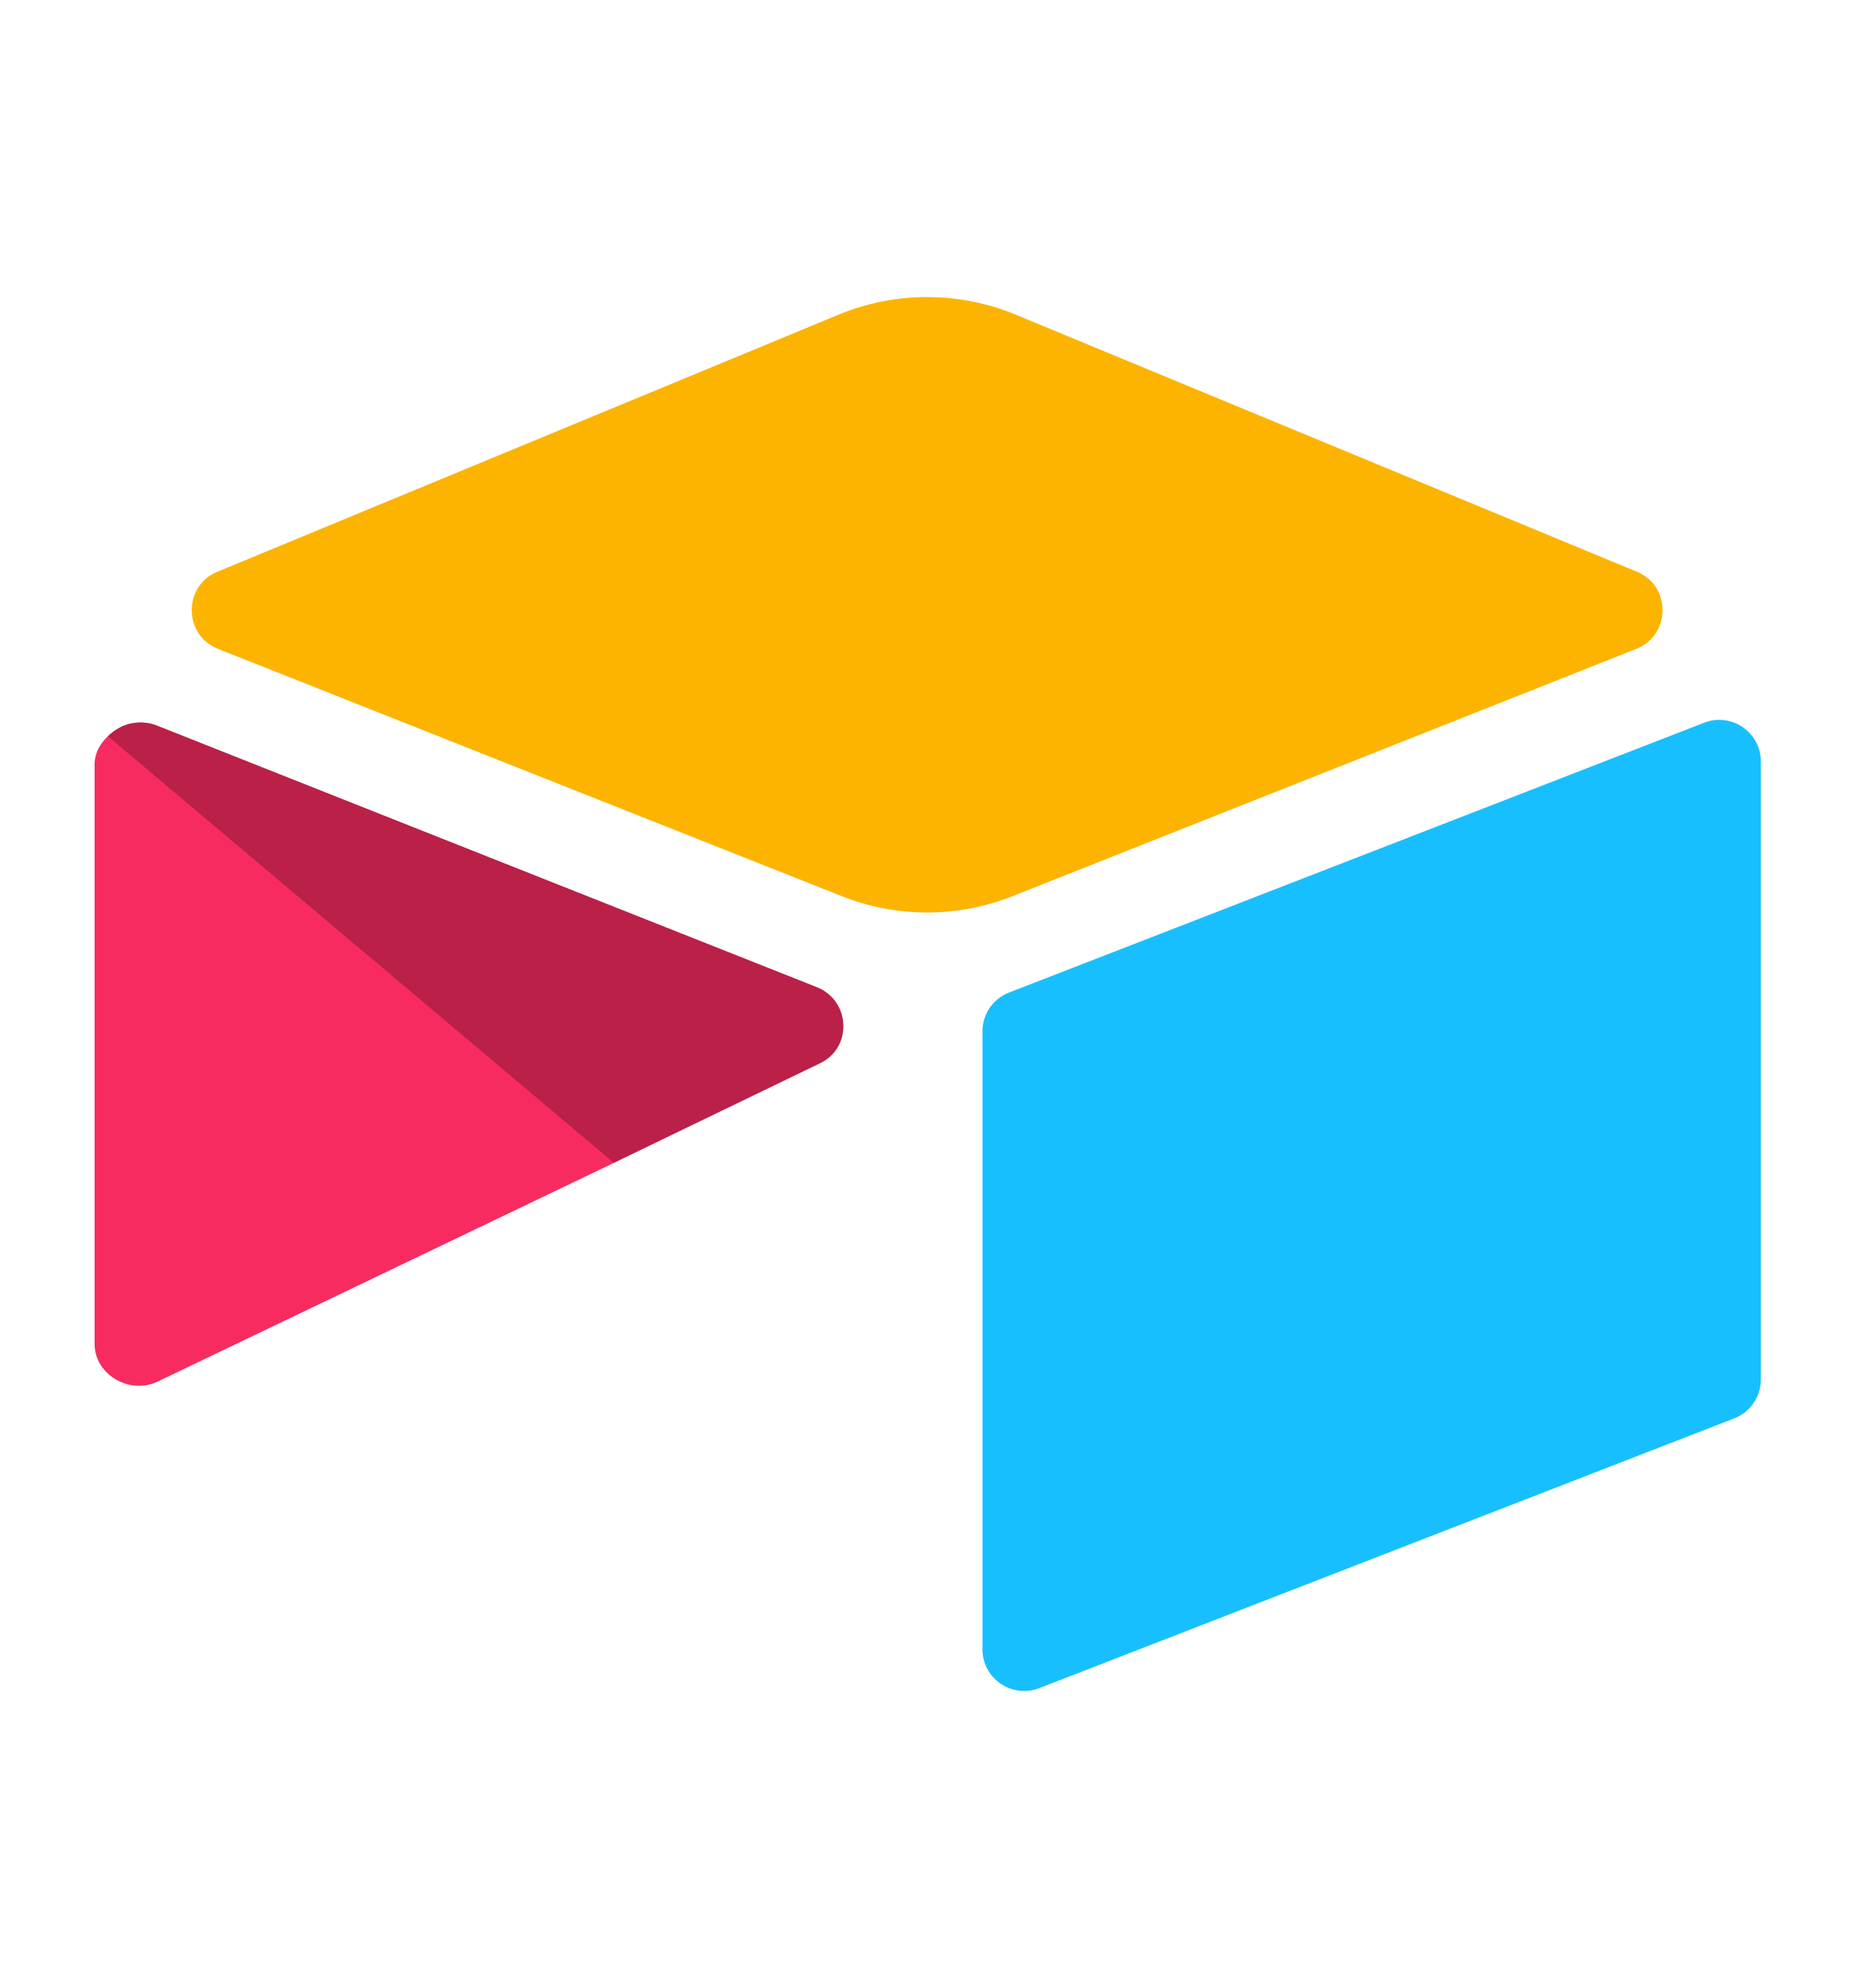
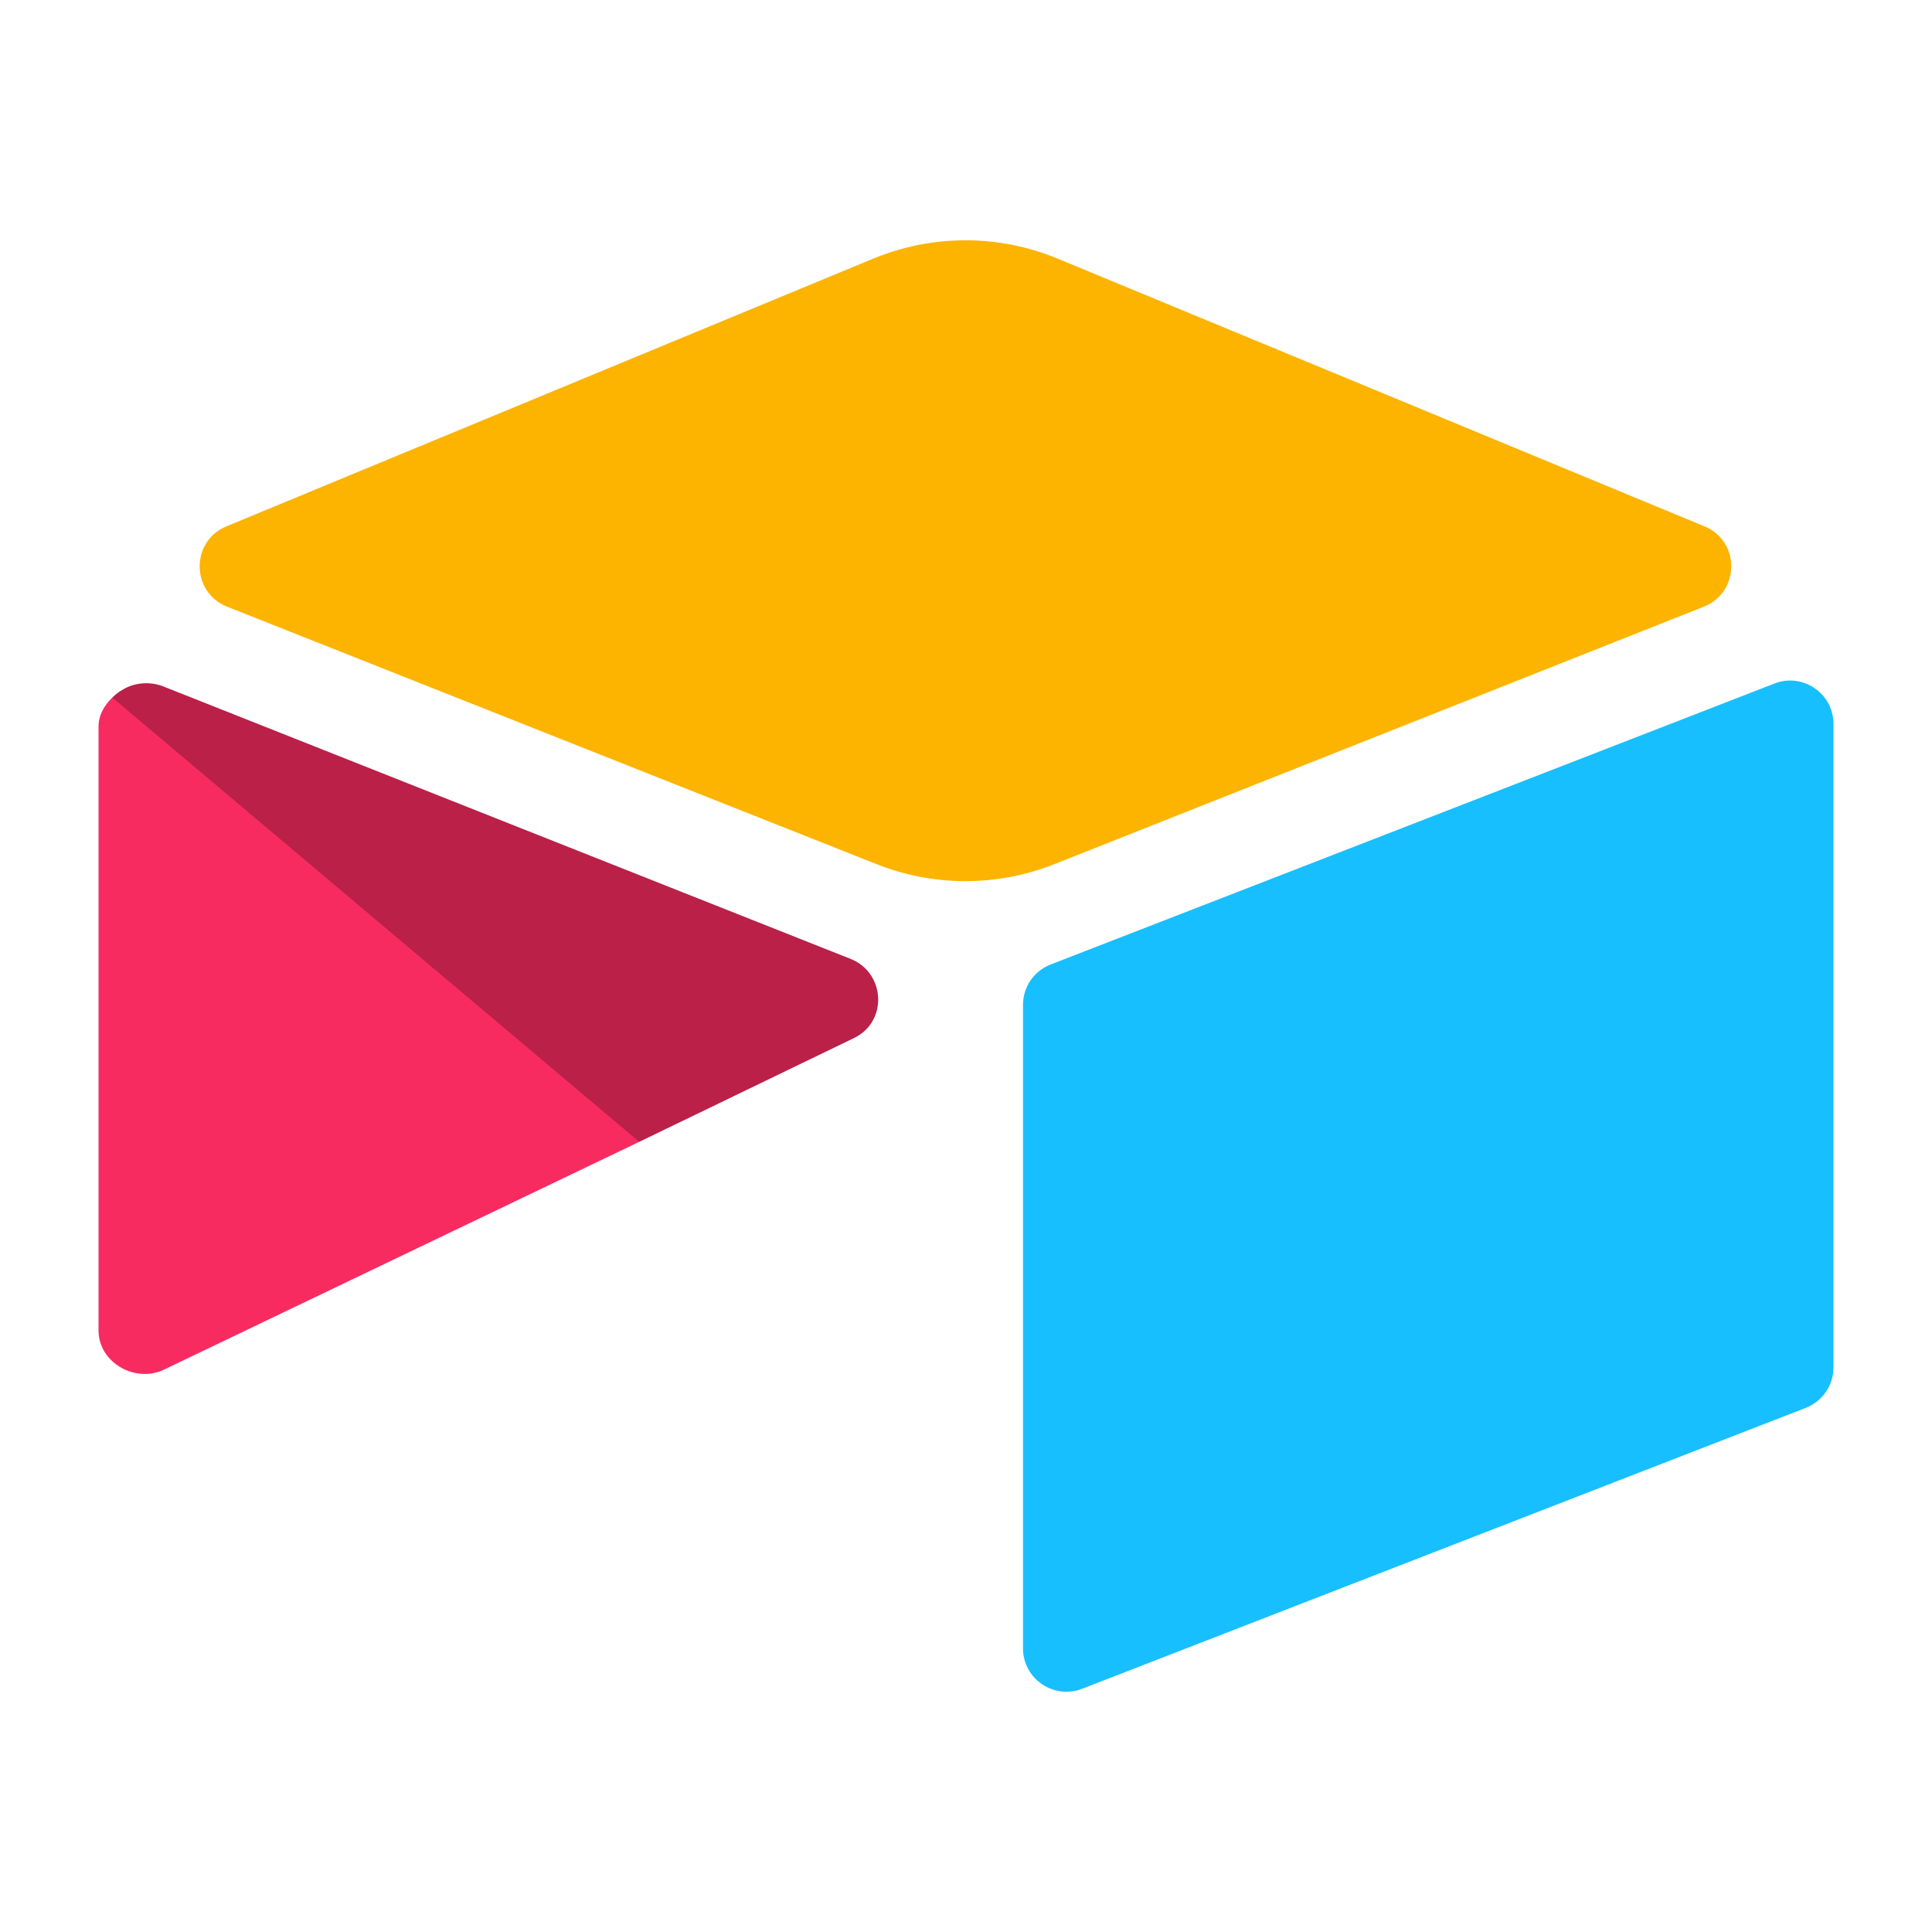
- <svg xmlns="http://www.w3.org/2000/svg" width="14" height="15" viewBox="0 0 14 15" fill="none">
-   <path d="M6.328 2.374L1.64 4.314C1.38 4.421 1.383 4.792 1.645 4.896L6.352 6.762C6.765 6.926 7.226 6.926 7.639 6.762L12.346 4.896C12.608 4.792 12.611 4.421 12.351 4.314L7.663 2.374C7.236 2.197 6.755 2.197 6.328 2.374" fill="#FCB400" />
-   <path d="M7.413 7.782V12.445C7.413 12.666 7.637 12.818 7.843 12.737L13.088 10.701C13.146 10.678 13.197 10.637 13.232 10.585C13.267 10.533 13.286 10.472 13.286 10.409V5.746C13.286 5.524 13.062 5.372 12.856 5.454L7.611 7.49C7.553 7.513 7.503 7.553 7.467 7.605C7.432 7.657 7.413 7.719 7.413 7.782Z" fill="#18BFFF" />
-   <path d="M6.188 8.022L4.632 8.774L4.474 8.85L1.188 10.425C0.98 10.525 0.714 10.373 0.714 10.142V5.765C0.714 5.682 0.757 5.609 0.814 5.555C0.838 5.531 0.865 5.511 0.894 5.495C0.972 5.448 1.084 5.436 1.18 5.473L6.162 7.448C6.416 7.548 6.435 7.903 6.188 8.022Z" fill="#F82B60" />
-   <path d="M6.189 8.022L4.632 8.774L0.814 5.555C0.838 5.531 0.865 5.511 0.894 5.495C0.972 5.448 1.084 5.436 1.18 5.473L6.162 7.448C6.416 7.548 6.436 7.903 6.189 8.022Z" fill="black" fill-opacity="0.25" />
+ <svg xmlns="http://www.w3.org/2000/svg" width="14" height="14" viewBox="0 0 14 14" fill="none">
+   <path d="M6.328 1.874L1.641 3.814C1.38 3.921 1.383 4.292 1.645 4.396L6.352 6.262C6.766 6.426 7.226 6.426 7.64 6.262L12.347 4.396C12.609 4.292 12.612 3.921 12.351 3.814L7.664 1.874C7.236 1.697 6.756 1.697 6.328 1.874" fill="#FCB400" />
+   <path d="M7.413 7.282V11.945C7.413 12.166 7.637 12.318 7.843 12.237L13.088 10.201C13.146 10.178 13.197 10.137 13.232 10.085C13.267 10.033 13.286 9.972 13.286 9.909V5.246C13.286 5.024 13.062 4.872 12.856 4.954L7.611 6.99C7.553 7.013 7.503 7.053 7.467 7.105C7.432 7.157 7.413 7.219 7.413 7.282Z" fill="#18BFFF" />
+   <path d="M6.188 7.522L4.632 8.274L4.474 8.35L1.188 9.925C0.98 10.025 0.714 9.873 0.714 9.642V5.265C0.714 5.182 0.757 5.109 0.814 5.055C0.838 5.031 0.865 5.011 0.894 4.995C0.972 4.948 1.084 4.936 1.18 4.973L6.162 6.948C6.416 7.048 6.435 7.403 6.188 7.522Z" fill="#F82B60" />
+   <path d="M6.189 7.522L4.632 8.274L0.814 5.055C0.838 5.031 0.865 5.011 0.894 4.995C0.972 4.948 1.084 4.936 1.18 4.973L6.162 6.948C6.416 7.048 6.436 7.403 6.189 7.522Z" fill="black" fill-opacity="0.25" />
</svg>
